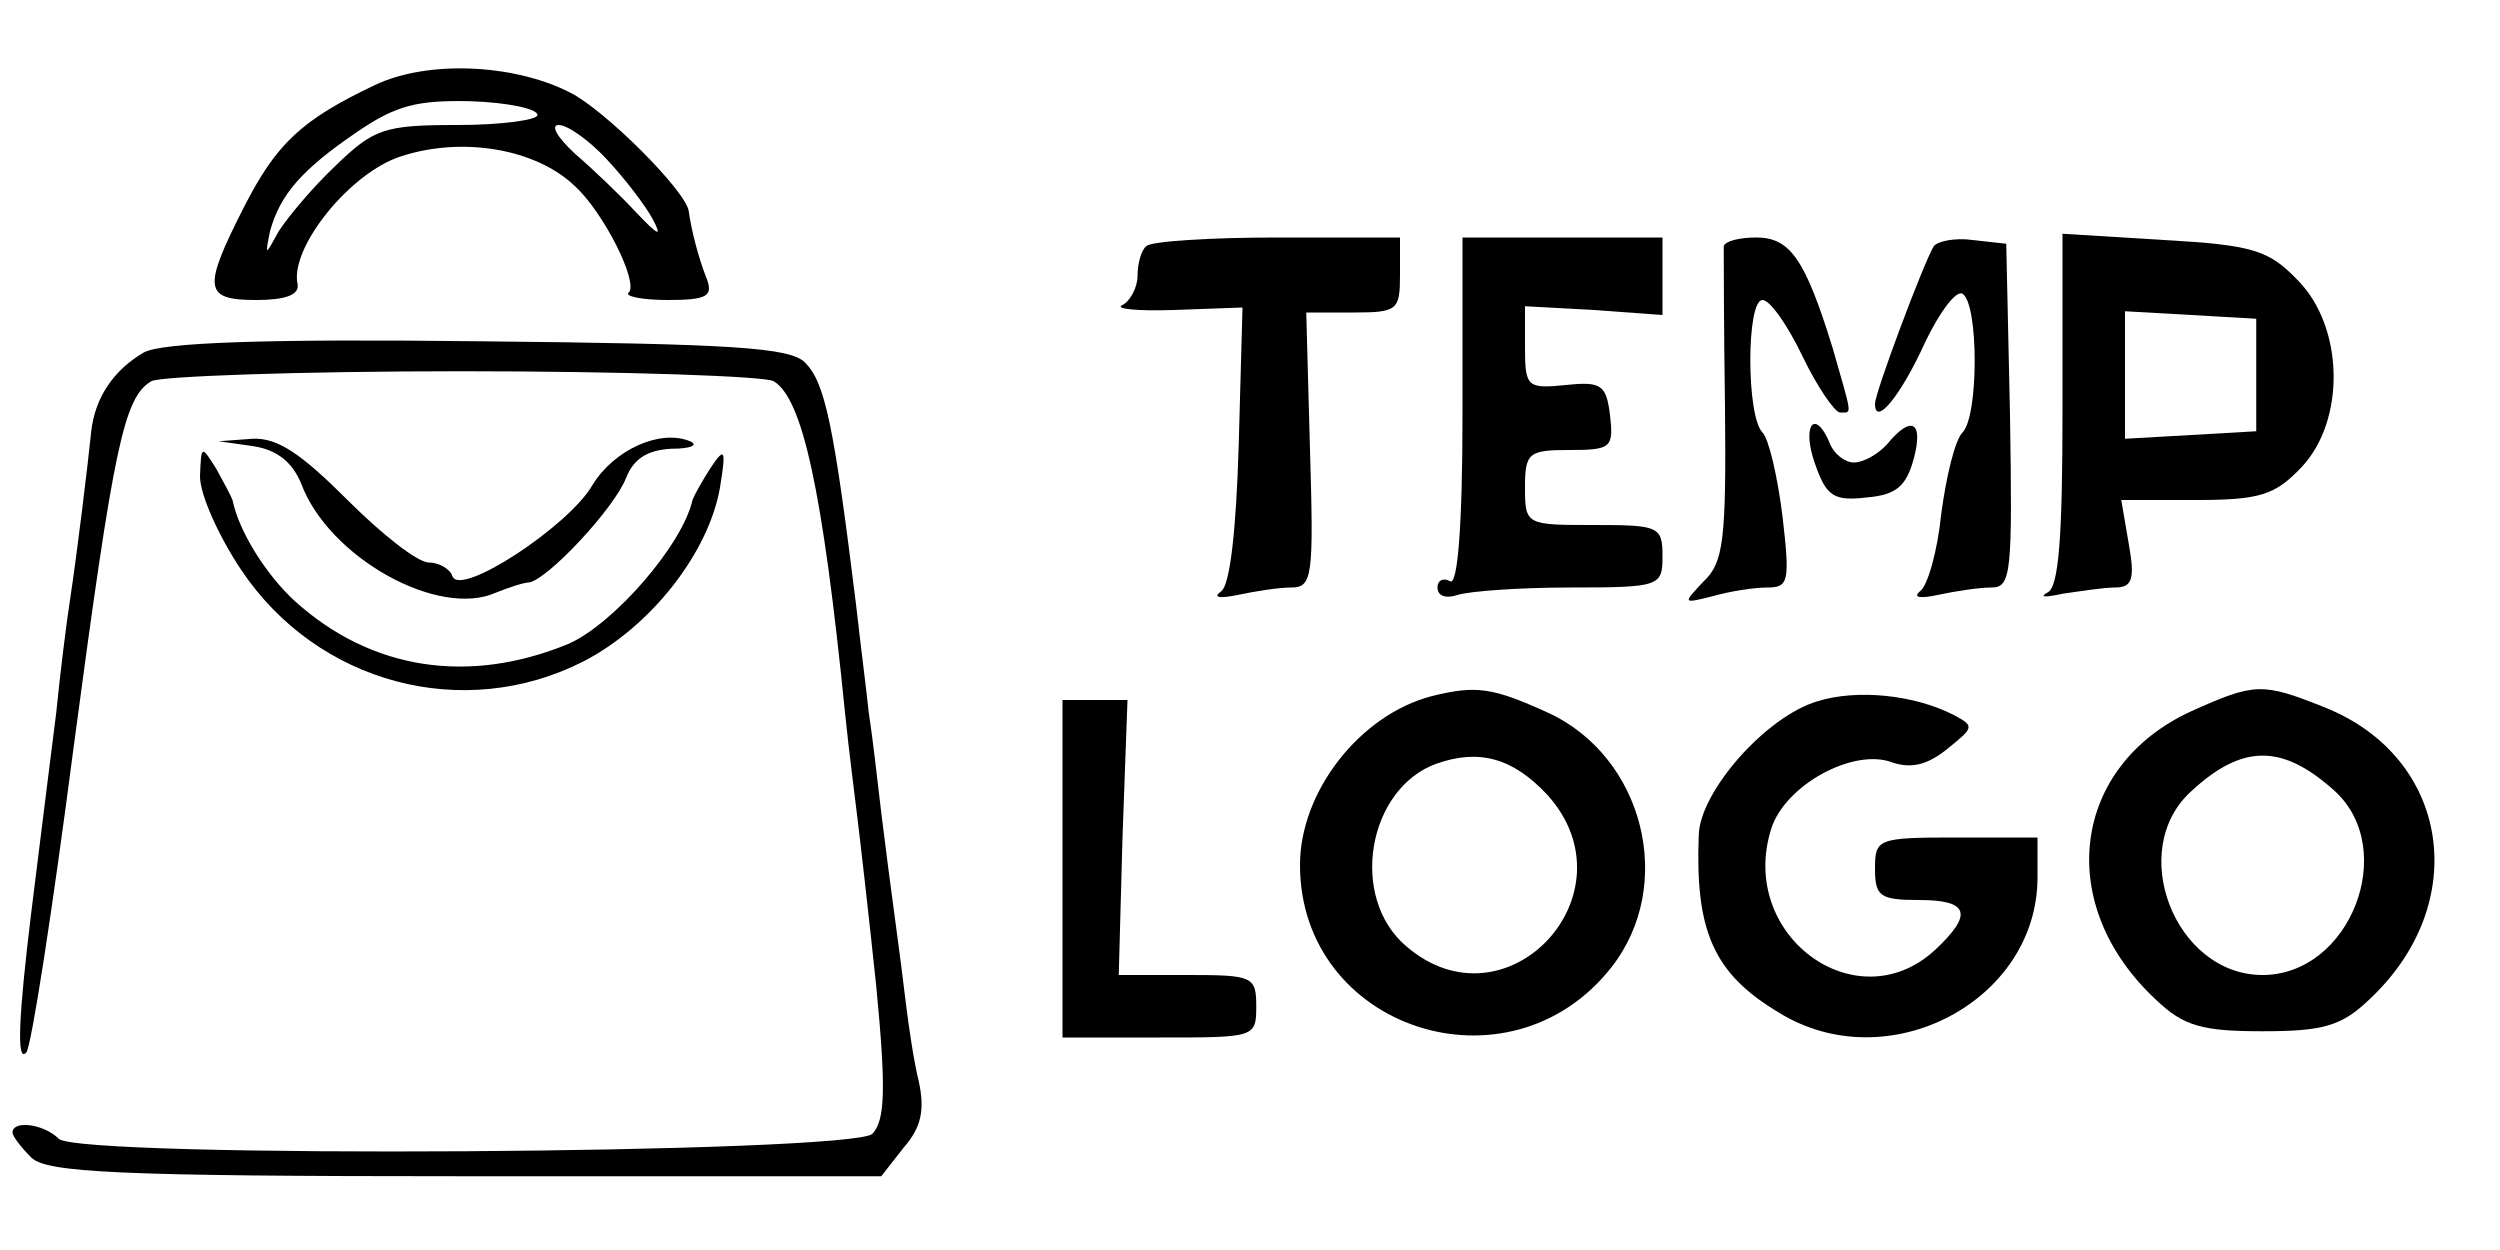
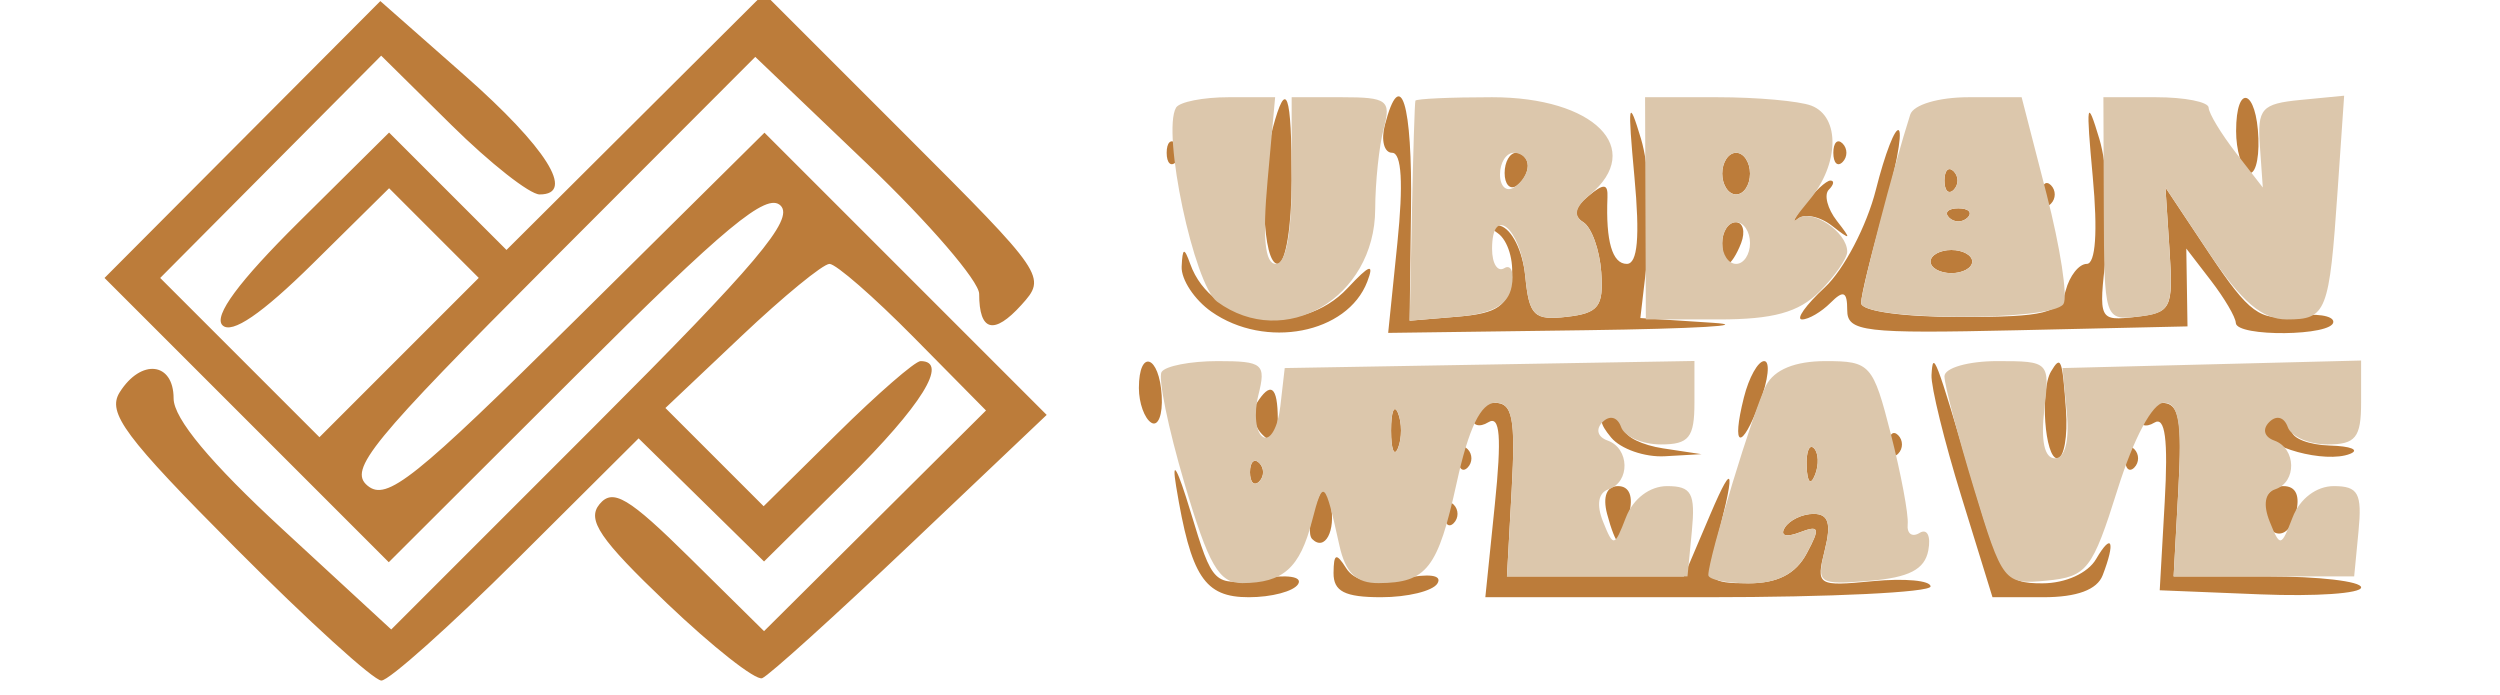
- <svg xmlns="http://www.w3.org/2000/svg" version="1.0" width="200pt" height="100pt" viewBox="0 0 200 100" preserveAspectRatio="xMidYMid meet">
-   <g transform="translate(0,100) scale(0.1,-0.1)" fill="#000000" stroke="none">
-     <path d="M300 932 c-59 -28 -79 -47 -105 -98 -33 -65 -32 -74 10 -74 23 0 35 4 33 13 -6 29 42 89 83 102 49 16 108 6 139 -24 23 -21 51 -77 43 -85 -4 -3 11 -6 31 -6 32 0 37 3 31 18 -6 15 -12 38 -14 53 -2 16 -67 81 -95 95 -45 23 -114 26 -156 6z m130 -24 c0 -4 -29 -8 -64 -8 -59 0 -67 -3 -98 -33 -18 -17 -38 -41 -45 -52 -11 -20 -11 -20 -7 0 8 29 25 49 69 79 32 22 49 26 92 25 29 -1 53 -6 53 -11z m55 -35 c15 -16 31 -37 37 -48 8 -15 5 -14 -13 5 -13 14 -35 35 -49 47 -14 13 -20 23 -13 23 7 0 24 -12 38 -27z" />
-     <path d="M917 803 c-4 -3 -7 -14 -7 -24 0 -9 -6 -20 -12 -23 -7 -3 11 -5 41 -4 l55 2 -3 -109 c-2 -69 -7 -113 -14 -118 -7 -5 -2 -6 13 -3 14 3 33 6 43 6 17 0 18 9 15 110 l-3 110 38 0 c35 0 37 2 37 30 l0 30 -98 0 c-54 0 -102 -3 -105 -7z" />
-     <path d="M1170 669 c0 -91 -4 -138 -10 -134 -5 3 -10 1 -10 -5 0 -7 7 -9 16 -6 9 3 49 6 90 6 72 0 74 1 74 25 0 24 -3 25 -55 25 -54 0 -55 0 -55 30 0 28 3 30 36 30 33 0 35 2 32 28 -3 24 -7 27 -35 24 -31 -3 -33 -2 -33 30 l0 33 55 -3 55 -4 0 31 0 31 -80 0 -80 0 0 -141z" />
-     <path d="M1379 803 c0 -5 0 -62 1 -129 1 -105 -1 -124 -17 -139 -17 -18 -17 -18 7 -12 14 4 33 7 44 7 17 0 18 5 12 57 -4 32 -11 62 -16 67 -13 13 -13 106 0 106 6 0 20 -20 32 -45 12 -25 26 -45 30 -45 10 0 10 -4 -6 52 -22 71 -34 88 -61 88 -14 0 -25 -3 -26 -7z" />
-     <path d="M1547 803 c-8 -13 -47 -117 -47 -126 0 -19 21 7 40 49 12 25 25 42 30 39 13 -8 13 -98 0 -111 -6 -6 -13 -35 -17 -65 -3 -30 -11 -58 -17 -62 -6 -5 0 -6 14 -3 14 3 33 6 43 6 16 0 17 11 15 138 l-3 137 -27 3 c-14 2 -28 -1 -31 -5z" />
-     <path d="M1650 672 c0 -102 -3 -142 -12 -146 -7 -4 -2 -4 12 -1 14 2 33 5 42 5 14 0 16 7 11 35 l-6 35 60 0 c51 0 63 4 84 26 36 38 34 113 -3 150 -23 24 -36 28 -107 32 l-81 5 0 -141z m155 28 l0 -45 -52 -3 -53 -3 0 51 0 51 53 -3 52 -3 0 -45z" />
-     <path d="M115 718 c-24 -14 -39 -36 -42 -63 -3 -29 -11 -95 -17 -135 -3 -19 -8 -60 -11 -90 -7 -56 -8 -63 -20 -160 -10 -82 -12 -121 -4 -112 4 4 21 114 38 245 32 240 40 279 62 292 6 4 118 8 249 8 131 0 243 -4 249 -8 23 -14 39 -86 57 -265 3 -30 8 -68 10 -85 2 -16 9 -77 15 -134 8 -83 7 -107 -3 -118 -17 -16 -635 -20 -651 -4 -12 12 -37 15 -37 5 0 -3 7 -12 15 -20 12 -12 68 -15 347 -15 l333 0 18 23 c14 16 17 30 12 53 -4 16 -8 44 -10 60 -2 17 -6 48 -9 70 -3 22 -8 60 -11 85 -3 25 -7 61 -10 80 -2 19 -7 58 -10 85 -18 146 -25 179 -41 195 -12 12 -57 15 -262 17 -170 2 -253 -1 -267 -9z" />
-     <path d="M1452 629 c9 -26 15 -30 41 -27 24 2 32 9 38 31 8 30 -2 35 -21 12 -7 -8 -19 -15 -27 -15 -7 0 -16 7 -19 15 -12 29 -23 15 -12 -16z" />
-     <path d="M203 643 c19 -3 31 -13 38 -30 22 -59 110 -108 156 -87 10 4 22 8 26 8 15 2 69 60 78 84 6 15 17 22 36 23 16 0 22 3 15 6 -24 10 -61 -7 -78 -35 -19 -33 -106 -90 -112 -73 -2 6 -11 11 -19 11 -9 0 -38 23 -65 50 -37 37 -56 50 -76 49 l-27 -2 28 -4z" />
-     <path d="M160 619 c0 -15 15 -48 33 -75 61 -91 178 -122 274 -73 54 28 100 87 109 139 5 31 4 33 -8 15 -7 -11 -13 -22 -14 -25 -8 -36 -63 -99 -99 -115 -80 -33 -158 -21 -219 34 -23 21 -45 56 -50 81 -1 3 -7 14 -13 25 -12 19 -12 19 -13 -6z" />
-     <path d="M1145 443 c-57 -15 -105 -76 -105 -135 0 -131 167 -186 249 -82 52 66 26 169 -51 204 -44 20 -57 22 -93 13z m93 -79 c71 -79 -33 -190 -113 -121 -46 39 -31 126 24 146 34 12 61 5 89 -25z" />
-     <path d="M1454 439 c-41 -12 -94 -72 -95 -107 -3 -77 12 -111 64 -142 87 -54 207 9 207 108 l0 32 -65 0 c-63 0 -65 -1 -65 -25 0 -22 4 -25 35 -25 40 0 44 -11 13 -40 -63 -58 -158 12 -131 97 11 35 66 65 97 53 15 -5 28 -2 44 11 21 17 22 18 5 27 -31 16 -77 21 -109 11z" />
-     <path d="M1753 431 c-96 -44 -110 -155 -28 -231 22 -21 37 -25 85 -25 48 0 63 4 85 25 83 77 65 194 -35 234 -50 20 -56 20 -107 -3z m115 -64 c51 -47 12 -147 -58 -147 -70 0 -109 100 -57 147 41 38 73 38 115 0z" />
-     <path d="M850 305 l0 -135 78 0 c76 0 77 0 77 25 0 24 -3 25 -55 25 l-55 0 3 110 4 110 -26 0 -26 0 0 -135z" />
-   </g>
+ <svg xmlns="http://www.w3.org/2000/svg" width="180" height="50" viewBox="0 0 180 50" version="1.1">
+   <path d="M 17.454 10.046 L 7.525 20.013 17.759 30.246 L 27.992 40.480 41.478 27.022 C 52.214 16.308, 55.217 13.817, 56.205 14.805 C 57.193 15.793, 54.461 19.030, 42.807 30.684 L 28.169 45.323 20.334 38.097 C 15.149 33.314, 12.500 30.132, 12.500 28.686 C 12.500 26.070, 10.158 25.802, 8.620 28.241 C 7.689 29.717, 8.965 31.431, 16.991 39.491 C 22.199 44.721, 26.910 49, 27.460 49 C 28.010 49, 32.402 45.077, 37.220 40.281 L 45.979 31.563 50.495 35.995 L 55.011 40.427 61.005 34.495 C 66.362 29.194, 68.346 26, 66.281 26 C 65.886 26, 63.182 28.351, 60.273 31.225 L 54.982 36.449 51.446 32.912 L 47.909 29.376 53.395 24.188 C 56.412 21.335, 59.260 19, 59.724 19 C 60.189 19, 62.914 21.375, 65.780 24.277 L 70.992 29.555 63.001 37.499 L 55.011 45.442 49.671 40.169 C 45.263 35.815, 44.129 35.140, 43.168 36.298 C 42.232 37.425, 43.180 38.821, 48.012 43.430 C 51.316 46.582, 54.405 49.012, 54.877 48.830 C 55.349 48.649, 60.150 44.309, 65.548 39.186 L 75.361 29.873 65.201 19.713 L 55.042 9.554 41.545 22.919 C 29.812 34.537, 27.840 36.112, 26.461 34.967 C 25.067 33.811, 26.669 31.853, 39.626 18.873 L 54.379 4.096 62.439 11.798 C 66.873 16.034, 70.500 20.247, 70.500 21.160 C 70.500 23.866, 71.559 24.145, 73.537 21.959 C 75.374 19.929, 75.284 19.796, 65.204 9.716 L 55.014 -0.474 45.740 8.761 L 36.467 17.996 32.240 13.770 L 28.014 9.544 21.518 15.982 C 17.198 20.264, 15.355 22.755, 16.019 23.419 C 16.682 24.082, 18.859 22.596, 22.515 18.985 L 28.015 13.553 31.242 16.781 L 34.470 20.008 28.735 25.743 L 23 31.478 17.267 25.745 L 11.534 20.013 19.490 12.010 L 27.445 4.008 32.504 9.004 C 35.286 11.752, 38.144 14, 38.855 14 C 41.476 14, 39.338 10.609, 33.442 5.416 L 27.384 0.079 17.454 10.046 M 91.630 9.250 C 90.671 12.829, 90.905 19, 92 19 C 92.556 19, 93 16.333, 93 13 C 93 6.637, 92.614 5.580, 91.630 9.250 M 99.710 9 C 99.423 10.100, 99.657 11, 100.232 11 C 100.919 11, 101.049 13.220, 100.612 17.484 L 99.948 23.968 114.224 23.775 C 122.076 23.668, 126.161 23.428, 123.303 23.240 L 118.106 22.899 118.655 18.200 C 118.957 15.615, 118.731 11.925, 118.153 10 C 117.248 6.988, 117.182 7.372, 117.680 12.750 C 118.080 17.068, 117.909 19, 117.129 19 C 116.084 19, 115.609 17.367, 115.737 14.215 C 115.778 13.209, 115.477 13.190, 114.347 14.127 C 113.367 14.940, 113.253 15.539, 113.992 15.995 C 114.589 16.364, 115.173 17.979, 115.289 19.583 C 115.469 22.068, 115.103 22.546, 112.818 22.810 C 110.449 23.084, 110.098 22.742, 109.818 19.887 C 109.639 18.066, 108.845 16.478, 108 16.251 C 106.803 15.929, 106.770 16.038, 107.837 16.787 C 108.573 17.304, 109.023 18.800, 108.837 20.113 C 108.565 22.039, 107.824 22.557, 104.995 22.796 L 101.491 23.091 101.595 15.046 C 101.695 7.393, 100.844 4.664, 99.710 9 M 150.680 12.750 C 151.044 16.682, 150.883 19, 150.246 19 C 149.689 19, 149.008 19.860, 148.733 20.912 C 148.300 22.568, 147.283 22.824, 141.117 22.824 C 137.002 22.824, 134 22.398, 134 21.816 C 134 21.261, 134.717 18.343, 135.593 15.330 C 136.468 12.317, 136.976 9.643, 136.721 9.388 C 136.466 9.132, 135.721 11.053, 135.065 13.656 C 134.410 16.258, 132.754 19.426, 131.385 20.694 C 130.017 21.962, 129.280 23, 129.748 23 C 130.217 23, 131.140 22.460, 131.800 21.800 C 132.733 20.867, 133 20.984, 133 22.328 C 133 23.886, 134.202 24.029, 145.250 23.778 L 157.500 23.500 157.457 20.698 L 157.413 17.896 159.184 20.198 C 160.158 21.464, 160.966 22.837, 160.978 23.250 C 161.008 24.281, 168 24.204, 168 23.173 C 168 22.718, 166.729 22.533, 165.175 22.761 C 162.723 23.121, 161.926 22.537, 159.131 18.338 L 155.912 13.500 156.206 18 C 156.483 22.235, 156.340 22.518, 153.790 22.813 C 151.109 23.122, 151.086 23.072, 151.641 18.313 C 151.951 15.666, 151.731 11.925, 151.153 10 C 150.248 6.988, 150.182 7.372, 150.680 12.750 M 161 9.441 C 161 10.784, 161.385 12.120, 161.855 12.410 C 162.325 12.701, 162.663 11.604, 162.605 9.972 C 162.479 6.424, 161 5.935, 161 9.441 M 84 11 C 84 11.733, 84.300 12.033, 84.667 11.667 C 85.033 11.300, 85.033 10.700, 84.667 10.333 C 84.300 9.967, 84 10.267, 84 11 M 132 11 C 132 11.733, 132.300 12.033, 132.667 11.667 C 133.033 11.300, 133.033 10.700, 132.667 10.333 C 132.300 9.967, 132 10.267, 132 11 M 108.333 12.456 C 108.333 13.257, 108.708 13.680, 109.167 13.397 C 109.625 13.114, 110 12.459, 110 11.941 C 110 11.423, 109.625 11, 109.167 11 C 108.708 11, 108.333 11.655, 108.333 12.456 M 124 12.500 C 124 13.325, 124.450 14, 125 14 C 125.550 14, 126 13.325, 126 12.500 C 126 11.675, 125.550 11, 125 11 C 124.450 11, 124 11.675, 124 12.500 M 140 13 C 140 13.733, 140.300 14.033, 140.667 13.667 C 141.033 13.300, 141.033 12.700, 140.667 12.333 C 140.300 11.967, 140 12.267, 140 13 M 129.905 14.750 C 129.169 15.713, 128.960 16.166, 129.441 15.759 C 129.922 15.351, 131.032 15.576, 131.908 16.259 C 133.281 17.330, 133.330 17.281, 132.259 15.908 C 131.576 15.032, 131.313 14.020, 131.675 13.658 C 132.037 13.296, 132.088 13, 131.789 13 C 131.490 13, 130.642 13.787, 129.905 14.750 M 147 14 C 147 14.733, 147.300 15.033, 147.667 14.667 C 148.033 14.300, 148.033 13.700, 147.667 13.333 C 147.300 12.967, 147 13.267, 147 14 M 140.333 15.667 C 140.700 16.033, 141.300 16.033, 141.667 15.667 C 142.033 15.300, 141.733 15, 141 15 C 140.267 15, 139.967 15.300, 140.333 15.667 M 124 17.500 C 124 18.325, 124.177 19, 124.393 19 C 124.609 19, 125.045 18.325, 125.362 17.500 C 125.678 16.675, 125.501 16, 124.969 16 C 124.436 16, 124 16.675, 124 17.500 M 85.079 19.193 C 85.036 20.125, 86 21.587, 87.223 22.443 C 91.108 25.165, 97.012 24.025, 98.444 20.278 C 98.961 18.925, 98.622 19.038, 97.023 20.750 C 93.661 24.350, 87.252 23.360, 85.694 19 C 85.261 17.788, 85.143 17.825, 85.079 19.193 M 139 18.833 C 139 19.292, 139.675 19.667, 140.500 19.667 C 141.325 19.667, 142 19.292, 142 18.833 C 142 18.375, 141.325 18, 140.500 18 C 139.675 18, 139 18.375, 139 18.833 M 82 27.941 C 82 29.009, 82.402 30.131, 82.894 30.434 C 83.385 30.738, 83.723 29.865, 83.644 28.494 C 83.476 25.578, 82 25.081, 82 27.941 M 125.560 28.618 C 124.638 32.292, 125.369 32.511, 126.708 28.962 C 127.323 27.333, 127.464 26, 127.022 26 C 126.579 26, 125.921 27.178, 125.560 28.618 M 139.069 27 C 139.020 27.825, 139.988 31.762, 141.220 35.750 L 143.459 43 147.123 43 C 149.541 43, 150.992 42.462, 151.393 41.418 C 152.329 38.978, 152.055 38.301, 150.920 40.250 C 150.326 41.270, 148.710 42, 147.048 42 C 144.371 42, 144.062 41.553, 142.045 34.750 C 139.318 25.556, 139.176 25.188, 139.069 27 M 147.672 26.750 C 146.871 28.094, 147.227 33, 148.124 33 C 148.605 33, 148.887 31.426, 148.749 29.502 C 148.486 25.808, 148.385 25.551, 147.672 26.750 M 90.446 29.087 C 90.077 29.685, 90.275 30.675, 90.887 31.287 C 91.704 32.104, 92 31.815, 92 30.200 C 92 27.785, 91.481 27.413, 90.446 29.087 M 100.158 31 C 100.158 32.375, 100.385 32.938, 100.662 32.250 C 100.940 31.563, 100.940 30.438, 100.662 29.750 C 100.385 29.063, 100.158 29.625, 100.158 31 M 106 30.059 C 106 30.641, 106.519 30.797, 107.154 30.405 C 108.006 29.878, 108.130 31.429, 107.626 36.346 L 106.944 43 122.972 43 C 131.787 43, 139 42.651, 139 42.224 C 139 41.797, 137.138 41.625, 134.862 41.842 C 130.833 42.226, 130.741 42.168, 131.381 39.618 C 131.865 37.689, 131.654 37, 130.578 37 C 129.775 37, 128.843 37.445, 128.507 37.989 C 128.148 38.570, 128.583 38.714, 129.564 38.337 C 130.998 37.787, 131.071 38, 130.081 39.848 C 129.286 41.334, 127.978 42, 125.856 42 C 123.158 42, 122.856 41.726, 123.384 39.750 C 124.977 33.780, 124.905 32.896, 123.157 37 L 121.241 41.500 114.870 41.500 L 108.500 41.500 108.842 35.250 C 109.126 30.057, 108.915 29, 107.592 29 C 106.716 29, 106 29.477, 106 30.059 M 154 30.059 C 154 30.641, 154.499 30.809, 155.110 30.432 C 155.892 29.949, 156.114 31.629, 155.860 36.123 L 155.500 42.500 162.750 42.794 C 166.738 42.955, 170.001 42.730, 170.002 42.294 C 170.003 41.857, 166.965 41.500, 163.252 41.500 L 156.500 41.500 156.842 35.250 C 157.126 30.057, 156.915 29, 155.592 29 C 154.716 29, 154 29.477, 154 30.059 M 116 31.500 C 116.685 32.325, 118.427 32.933, 119.872 32.850 L 122.500 32.700 119.750 32.284 C 118.237 32.055, 117 31.447, 117 30.934 C 117 30.420, 116.495 30, 115.878 30 C 115.102 30, 115.140 30.464, 116 31.500 M 163 30.981 C 163 32.182, 167.427 33.391, 169.207 32.677 C 169.918 32.391, 169.262 32.122, 167.750 32.079 C 166.238 32.036, 165 31.550, 165 31 C 165 30.450, 164.550 30, 164 30 C 163.450 30, 163 30.441, 163 30.981 M 136 32 C 136 32.733, 136.300 33.033, 136.667 32.667 C 137.033 32.300, 137.033 31.700, 136.667 31.333 C 136.300 30.967, 136 31.267, 136 32 M 84.679 35 C 85.753 41.526, 86.718 43, 89.916 43 C 91.547 43, 93.144 42.577, 93.463 42.059 C 93.806 41.505, 92.668 41.342, 90.695 41.662 C 87.389 42.199, 87.323 42.135, 85.723 36.853 C 84.772 33.709, 84.340 32.945, 84.679 35 M 105 33 C 105 33.733, 105.300 34.033, 105.667 33.667 C 106.033 33.300, 106.033 32.700, 105.667 32.333 C 105.300 31.967, 105 32.267, 105 33 M 130.079 33.583 C 130.127 34.748, 130.364 34.985, 130.683 34.188 C 130.972 33.466, 130.936 32.603, 130.604 32.271 C 130.272 31.939, 130.036 32.529, 130.079 33.583 M 153 33 C 153 33.733, 153.300 34.033, 153.667 33.667 C 154.033 33.300, 154.033 32.700, 153.667 32.333 C 153.300 31.967, 153 32.267, 153 33 M 90 34 C 90 34.733, 90.300 35.033, 90.667 34.667 C 91.033 34.300, 91.033 33.700, 90.667 33.333 C 90.300 32.967, 90 33.267, 90 34 M 94.697 36.393 C 94.288 37.434, 94.189 38.522, 94.476 38.810 C 95.389 39.722, 96.191 38.227, 95.809 36.328 C 95.459 34.588, 95.405 34.591, 94.697 36.393 M 115.710 37 C 115.998 38.100, 116.353 39, 116.500 39 C 116.647 39, 117.002 38.100, 117.290 37 C 117.617 35.750, 117.320 35, 116.500 35 C 115.680 35, 115.383 35.750, 115.710 37 M 163 36.441 C 163 38.753, 164.724 39.165, 165.293 36.989 C 165.630 35.700, 165.318 35, 164.406 35 C 163.633 35, 163 35.648, 163 36.441 M 104 37 C 104 37.733, 104.300 38.033, 104.667 37.667 C 105.033 37.300, 105.033 36.700, 104.667 36.333 C 104.300 35.967, 104 36.267, 104 37 M 96.015 41.250 C 96.004 42.581, 96.825 43, 99.441 43 C 101.334 43, 103.156 42.557, 103.491 42.015 C 103.870 41.401, 102.912 41.268, 100.948 41.660 C 98.783 42.093, 97.521 41.854, 96.914 40.895 C 96.207 39.779, 96.028 39.850, 96.015 41.250" stroke="none" fill="#bc7c3a" fill-rule="evenodd" />
+   <path d="M 84.676 7.750 C 83.639 9.511, 85.967 20.503, 87.635 21.722 C 92.484 25.268, 98.989 21.460, 99.014 15.061 C 99.021 13.103, 99.299 10.488, 99.630 9.250 C 100.174 7.220, 99.879 7, 96.617 7 L 93 7 93 13 C 93 16.821, 92.586 19, 91.861 19 C 91.075 19, 90.891 17.140, 91.266 13 L 91.810 7 88.464 7 C 86.624 7, 84.919 7.338, 84.676 7.750 M 101.909 7.250 C 101.859 7.388, 101.746 11.008, 101.659 15.296 L 101.500 23.091 104.992 22.796 C 107.468 22.586, 108.586 21.957, 108.838 20.632 C 109.033 19.604, 108.795 19.008, 108.310 19.308 C 107.825 19.608, 107.429 18.981, 107.429 17.915 C 107.429 14.712, 109.475 16.402, 109.818 19.887 C 110.098 22.742, 110.449 23.084, 112.818 22.810 C 115.103 22.546, 115.469 22.068, 115.289 19.583 C 115.173 17.979, 114.589 16.364, 113.992 15.995 C 113.262 15.544, 113.414 14.901, 114.453 14.039 C 118.474 10.702, 114.781 7, 107.429 7 C 104.443 7, 101.959 7.112, 101.909 7.250 M 118.473 14.999 L 118.500 22.999 123.750 22.999 C 127.667 23, 129.508 22.492, 131 21 C 132.100 19.900, 133 18.605, 133 18.122 C 133 16.684, 130.387 14.959, 129.419 15.759 C 128.925 16.166, 129.304 15.565, 130.261 14.421 C 132.430 11.828, 132.509 8.409, 130.418 7.607 C 129.548 7.273, 126.498 7, 123.641 7 L 118.445 7 118.473 14.999 M 137.537 8.250 C 136.321 12.050, 134 20.950, 134 21.816 C 134 23.097, 147.781 23.164, 148.571 21.886 C 148.889 21.370, 148.342 17.810, 147.354 13.974 L 145.557 7 141.747 7 C 139.579 7, 137.765 7.539, 137.537 8.250 M 151.473 15.042 C 151.500 23.025, 151.518 23.081, 154 22.792 C 156.304 22.523, 156.477 22.148, 156.206 18 L 155.912 13.500 159.074 18.250 C 161.392 21.731, 162.881 23, 164.650 23 C 167.514 23, 167.705 22.516, 168.311 13.695 L 168.779 6.890 165.639 7.195 C 162.829 7.468, 162.522 7.815, 162.711 10.500 L 162.922 13.500 160.983 11 C 159.917 9.625, 159.034 8.162, 159.022 7.750 C 159.010 7.338, 157.300 7, 155.223 7 L 151.445 7 151.473 15.042 M 108 12.559 C 108 13.416, 108.450 13.840, 109 13.500 C 109.550 13.160, 110 12.459, 110 11.941 C 110 11.423, 109.550 11, 109 11 C 108.450 11, 108 11.702, 108 12.559 M 124 12.500 C 124 13.325, 124.450 14, 125 14 C 125.550 14, 126 13.325, 126 12.500 C 126 11.675, 125.550 11, 125 11 C 124.450 11, 124 11.675, 124 12.500 M 140 13 C 140 13.733, 140.300 14.033, 140.667 13.667 C 141.033 13.300, 141.033 12.700, 140.667 12.333 C 140.300 11.967, 140 12.267, 140 13 M 140.333 15.667 C 140.700 16.033, 141.300 16.033, 141.667 15.667 C 142.033 15.300, 141.733 15, 141 15 C 140.267 15, 139.967 15.300, 140.333 15.667 M 124 17.500 C 124 18.325, 124.450 19, 125 19 C 125.550 19, 126 18.325, 126 17.500 C 126 16.675, 125.550 16, 125 16 C 124.450 16, 124 16.675, 124 17.500 M 139 18.833 C 139 19.292, 139.675 19.667, 140.500 19.667 C 141.325 19.667, 142 19.292, 142 18.833 C 142 18.375, 141.325 18, 140.500 18 C 139.675 18, 139 18.375, 139 18.833 M 83.635 26.782 C 83.369 27.213, 84.108 30.813, 85.277 34.782 C 87.023 40.712, 87.768 41.997, 89.451 41.985 C 92.400 41.963, 93.588 40.901, 94.469 37.500 C 95.267 34.421, 95.391 34.531, 96.432 39.250 C 96.874 41.254, 97.643 41.996, 99.269 41.985 C 102.731 41.961, 103.529 40.933, 104.884 34.750 C 105.744 30.824, 106.626 29, 107.664 29 C 108.898 29, 109.120 30.174, 108.842 35.250 L 108.500 41.500 115 41.500 L 121.500 41.500 121.813 38.250 C 122.077 35.518, 121.793 35, 120.031 35 C 118.782 35, 117.585 35.908, 117.068 37.250 C 116.240 39.396, 116.164 39.410, 115.420 37.560 C 114.928 36.335, 115.075 35.475, 115.820 35.227 C 117.382 34.706, 117.333 32.286, 115.750 31.720 C 115.023 31.461, 114.871 30.903, 115.387 30.387 C 115.903 29.871, 116.461 30.023, 116.720 30.750 C 116.966 31.438, 118.254 32, 119.583 32 C 121.603 32, 122 31.506, 122 28.995 L 122 25.990 107.250 26.245 L 92.500 26.500 92.182 29.267 C 92.007 30.789, 91.443 31.774, 90.928 31.456 C 90.414 31.138, 90.268 29.780, 90.605 28.439 C 91.167 26.197, 90.930 26, 87.667 26 C 85.715 26, 83.900 26.352, 83.635 26.782 M 127.158 27.750 C 126.275 29.445, 123 40.198, 123 41.404 C 123 41.732, 124.334 42, 125.965 42 C 127.976 42, 129.300 41.308, 130.081 39.848 C 131.071 38, 130.998 37.787, 129.564 38.337 C 128.583 38.714, 128.148 38.570, 128.507 37.989 C 128.843 37.445, 129.775 37, 130.578 37 C 131.646 37, 131.865 37.689, 131.394 39.568 C 130.776 42.028, 130.911 42.122, 134.616 41.818 C 137.450 41.585, 138.578 41.001, 138.838 39.632 C 139.035 38.592, 138.756 38.033, 138.209 38.371 C 137.668 38.705, 137.283 38.421, 137.354 37.739 C 137.424 37.058, 136.878 34.138, 136.141 31.250 C 134.857 26.222, 134.658 26, 131.435 26 C 129.245 26, 127.752 26.611, 127.158 27.750 M 140 27.095 C 140 27.697, 140.951 31.322, 142.114 35.150 C 144.186 41.971, 144.290 42.104, 147.364 41.805 C 150.263 41.523, 150.648 41.028, 152.462 35.250 C 153.623 31.551, 154.988 29, 155.804 29 C 156.867 29, 157.105 30.438, 156.842 35.250 L 156.500 41.500 163 41.500 L 169.500 41.500 169.813 38.250 C 170.077 35.518, 169.793 35, 168.031 35 C 166.782 35, 165.585 35.908, 165.068 37.250 C 164.240 39.396, 164.164 39.410, 163.420 37.560 C 162.928 36.335, 163.075 35.475, 163.820 35.227 C 165.382 34.706, 165.333 32.286, 163.750 31.720 C 163.023 31.461, 162.871 30.903, 163.387 30.387 C 163.903 29.871, 164.461 30.023, 164.720 30.750 C 164.966 31.438, 166.254 32, 167.583 32 C 169.606 32, 170 31.507, 170 28.979 L 170 25.958 159.250 26.229 L 148.500 26.500 148.814 29.750 C 149.007 31.749, 148.676 33, 147.955 33 C 147.202 33, 146.928 31.744, 147.190 29.500 C 147.593 26.042, 147.552 26, 143.799 26 C 141.710 26, 140 26.493, 140 27.095 M 100.158 31 C 100.158 32.375, 100.385 32.938, 100.662 32.250 C 100.940 31.563, 100.940 30.438, 100.662 29.750 C 100.385 29.063, 100.158 29.625, 100.158 31 M 130.079 33.583 C 130.127 34.748, 130.364 34.985, 130.683 34.188 C 130.972 33.466, 130.936 32.603, 130.604 32.271 C 130.272 31.939, 130.036 32.529, 130.079 33.583 M 90 34 C 90 34.733, 90.300 35.033, 90.667 34.667 C 91.033 34.300, 91.033 33.700, 90.667 33.333 C 90.300 32.967, 90 33.267, 90 34" stroke="none" fill="#dcc7ac" fill-rule="evenodd" />
</svg>
